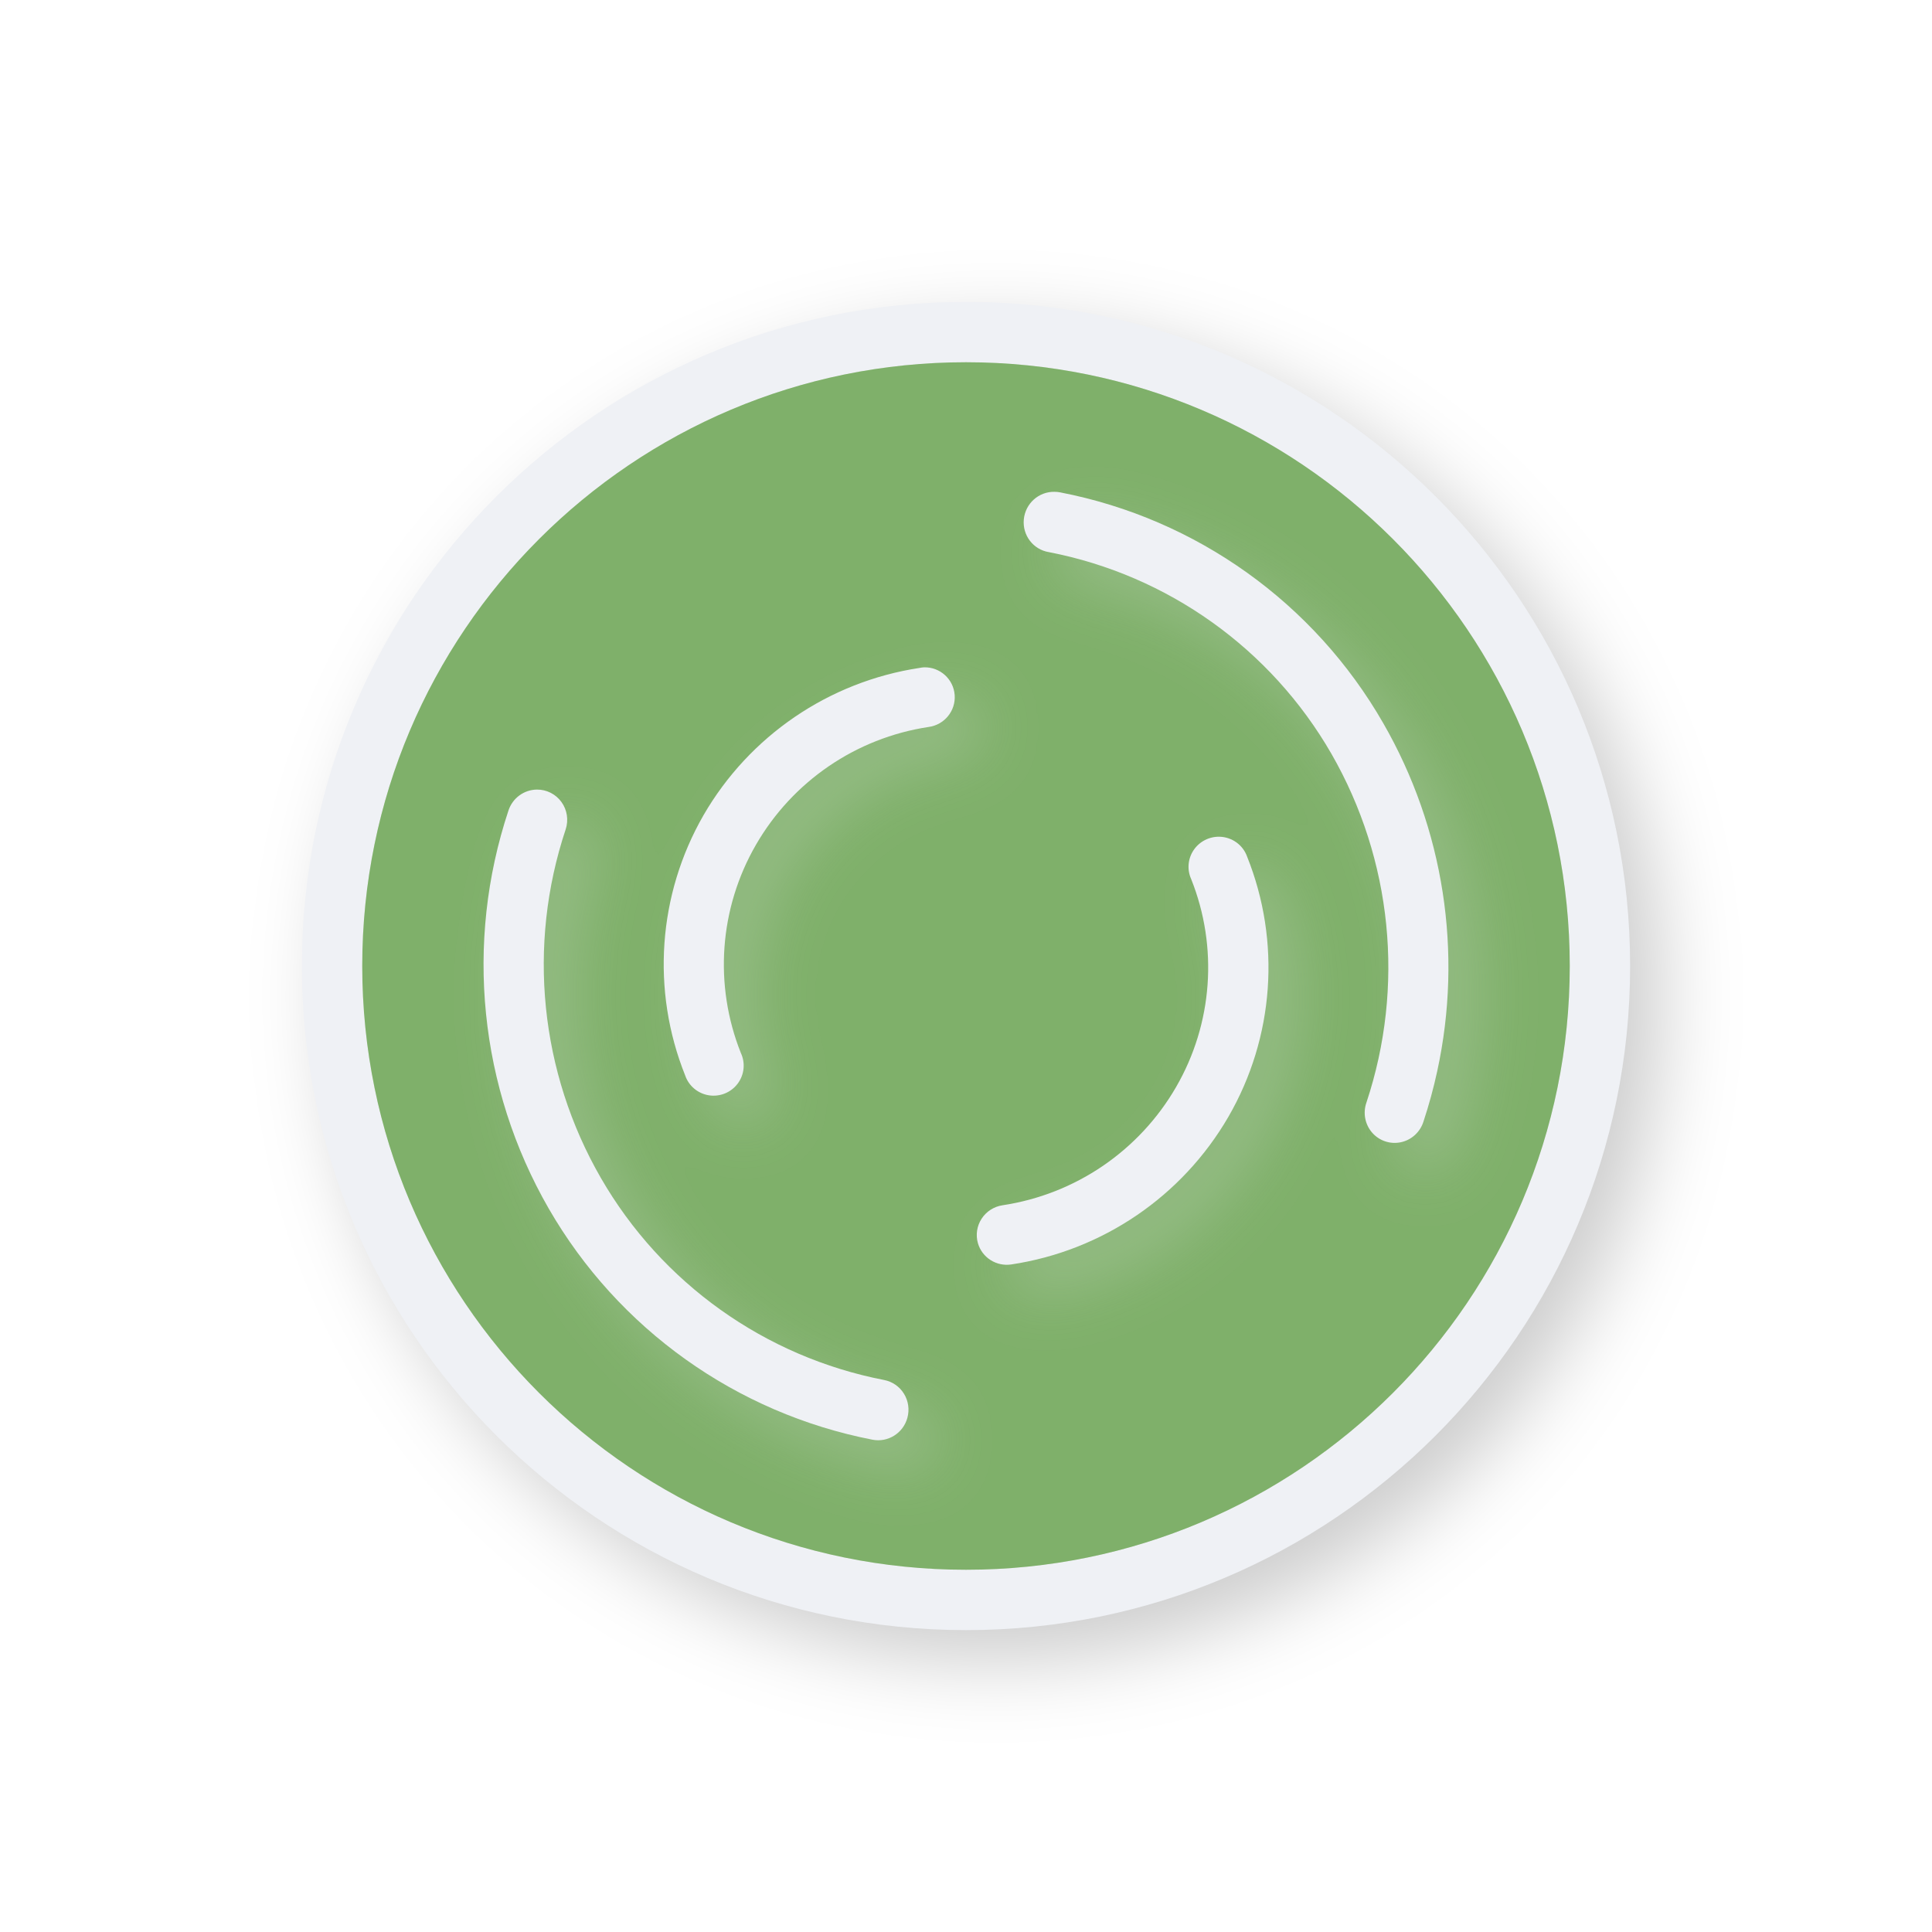
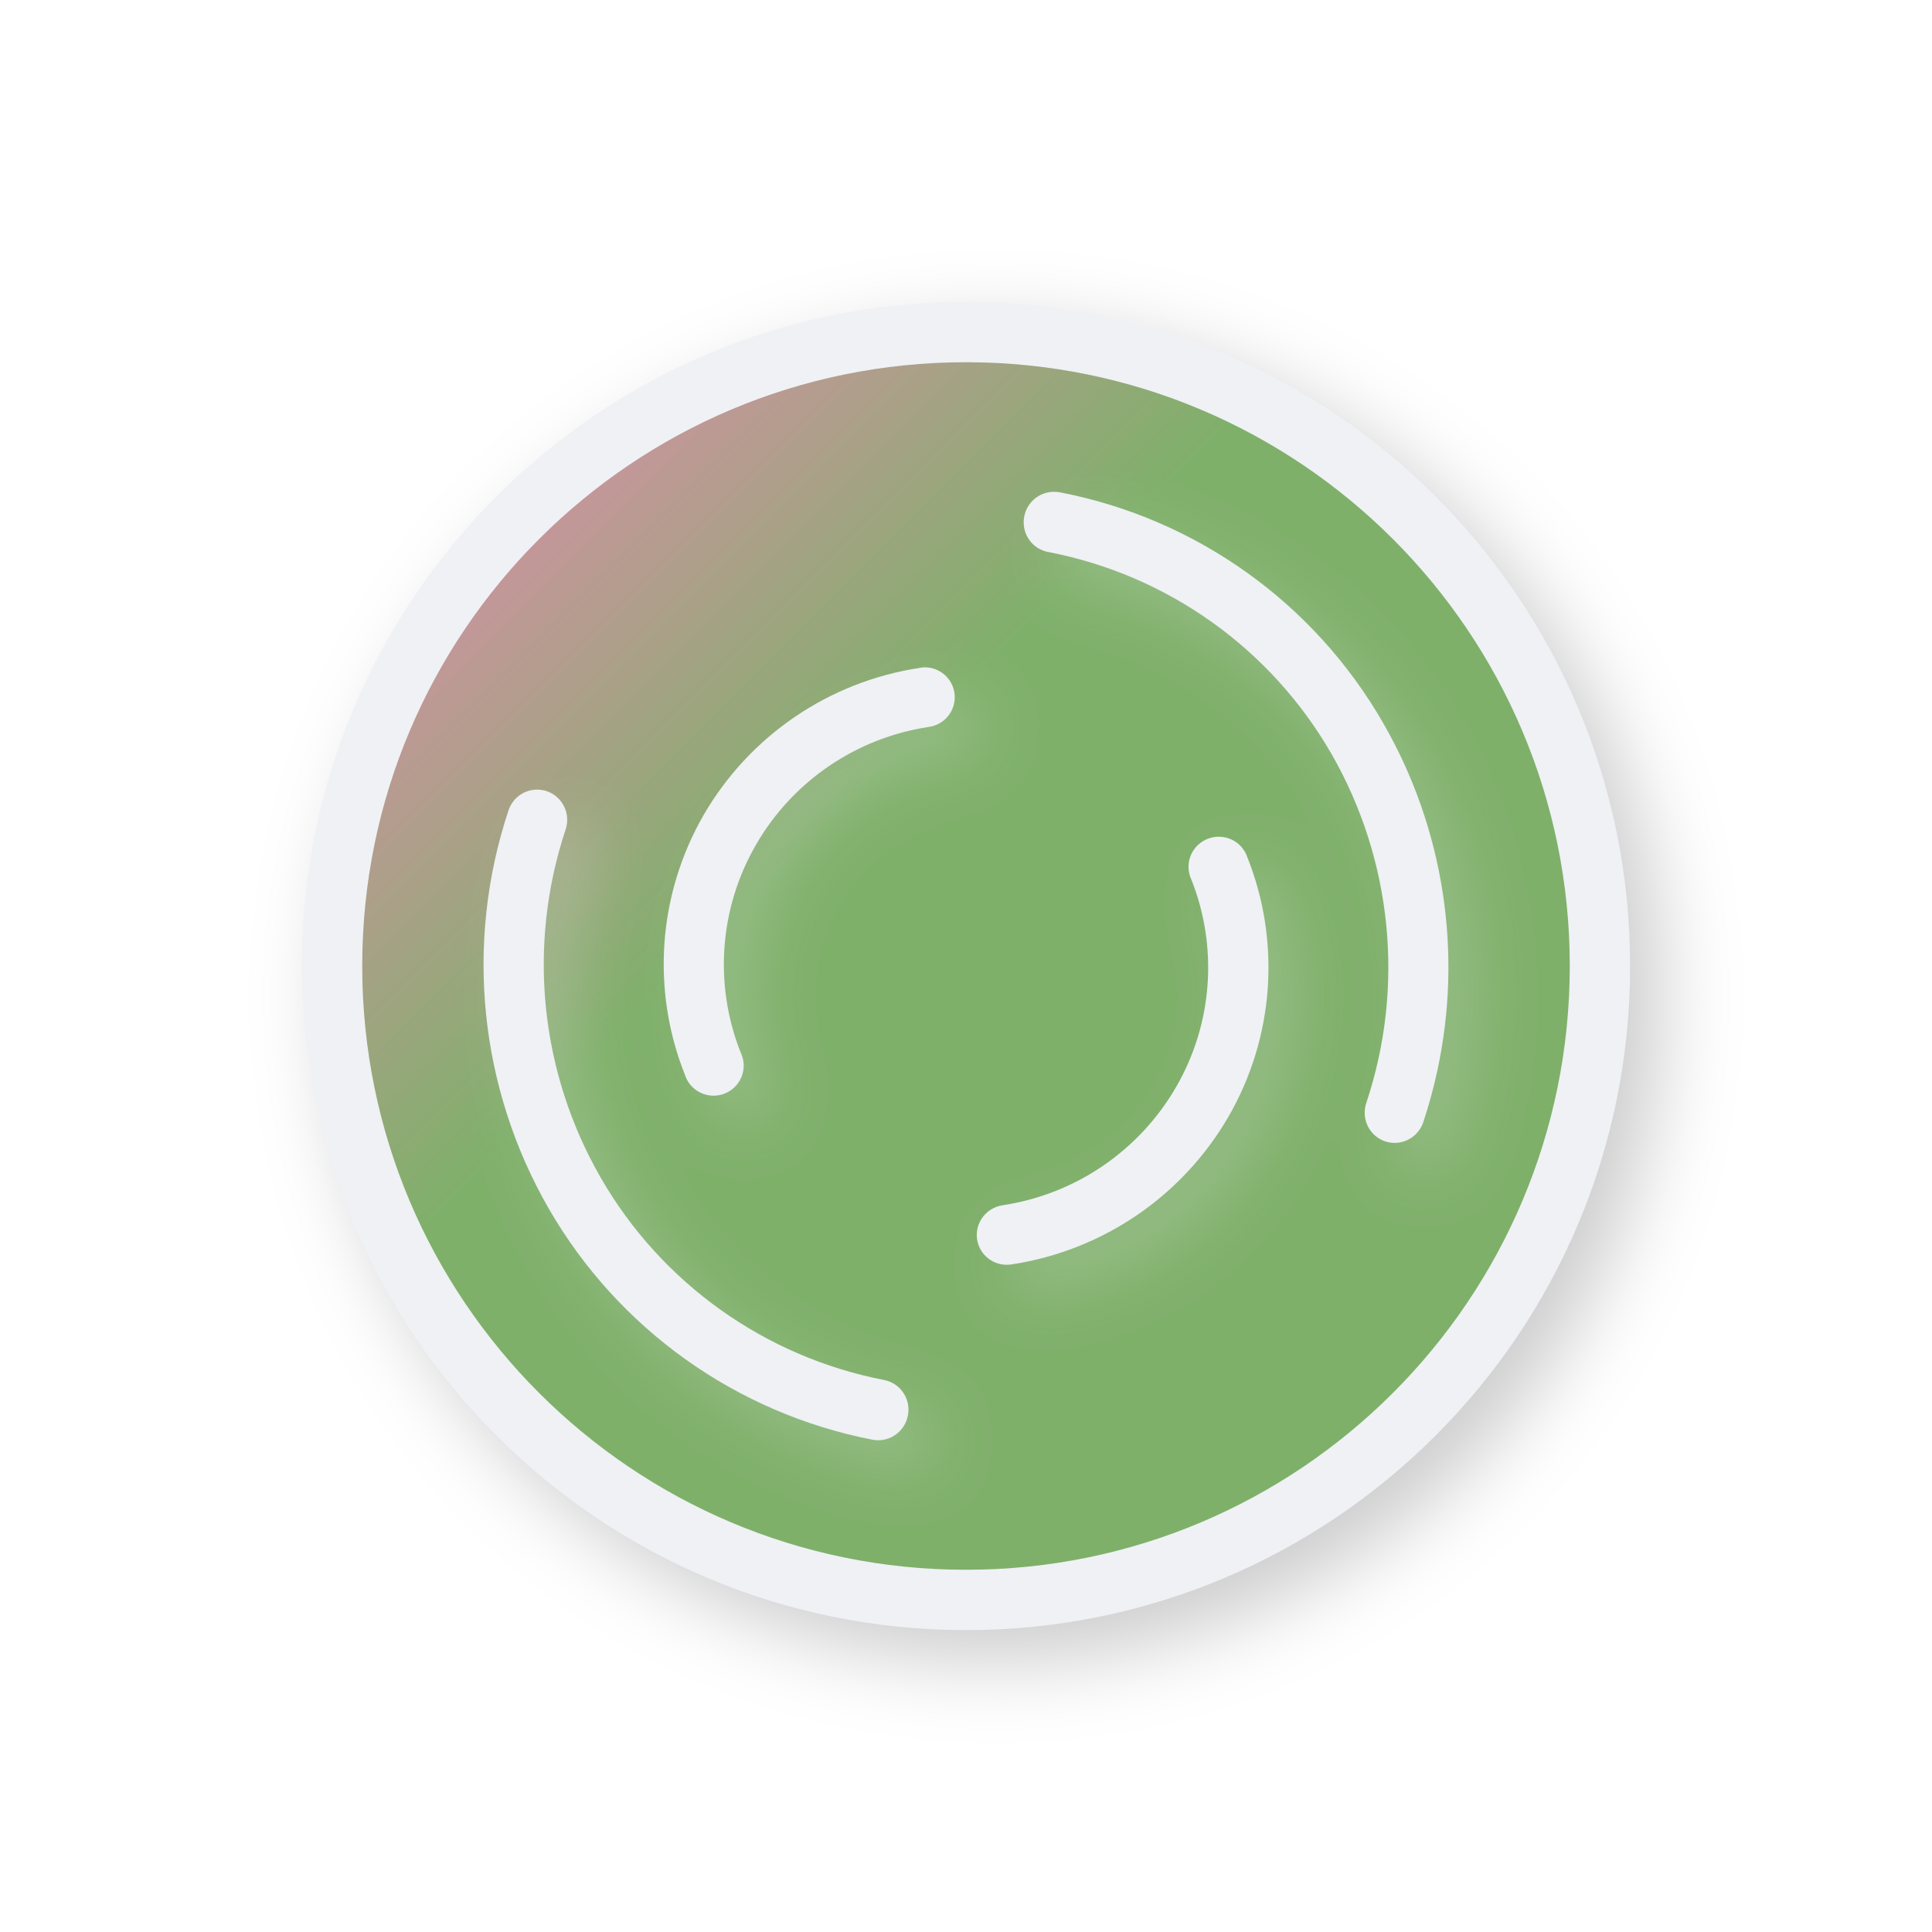
<svg xmlns="http://www.w3.org/2000/svg" width="32" height="32">
+   <defs>
+     <linearGradient id="pinkTip" gradientUnits="userSpaceOnUse" x1="2" y1="2" x2="20" y2="20">
+       <stop offset="0" stop-color="#d98fa8" />
+       <stop offset="0.3" stop-color="#d98fa8" />
+       <stop offset="0.65" stop-color="#7fb06a" />
+     </linearGradient>
+   </defs>
  <defs>
    <filter id="b" width="1.143" height="1.145" x="-.071" y="-.073" style="color-interpolation-filters:sRGB">
      <feGaussianBlur stdDeviation=".475" />
    </filter>
    <filter id="a" width="1.144" height="1.144" x="-.072" y="-.072" style="color-interpolation-filters:sRGB">
      <feGaussianBlur stdDeviation=".66" />
    </filter>
  </defs>
  <circle cx="16.5" cy="16.5" r="11" style="opacity:.2;fill:#000;fill-opacity:1;stroke:none;stroke-width:2.2;stroke-linecap:round;stroke-linejoin:round;stroke-miterlimit:4;stroke-dasharray:none;stroke-opacity:1;filter:url(#a)" />
  <circle cx="16" cy="16" r="11" style="opacity:1;fill:#eff1f5;fill-opacity:1;stroke:none;stroke-width:2.2;stroke-linecap:round;stroke-linejoin:round;stroke-miterlimit:4;stroke-dasharray:none;stroke-opacity:1" />
-   <circle cx="16" cy="16" r="10" style="opacity:1;fill:#7fb06a;fill-opacity:1;stroke:none;stroke-width:2;stroke-linecap:round;stroke-linejoin:round;stroke-miterlimit:4;stroke-dasharray:none;stroke-opacity:1" />
-   <path d="M26 16a10 10 0 0 1-10 10A10 10 0 0 1 6 16 10 10 0 0 1 16 6a10 10 0 0 1 10 10" style="opacity:.2;fill:#7fb06a;fill-opacity:1;stroke:none;stroke-width:3.636;stroke-linecap:round;stroke-linejoin:round;stroke-miterlimit:4;stroke-dasharray:none;stroke-opacity:1" />
+   <circle cx="16" cy="16" r="10" style="opacity:1;fill:url(#pinkTip);fill-opacity:1;stroke:none;stroke-width:2;stroke-linecap:round;stroke-linejoin:round;stroke-miterlimit:4;stroke-dasharray:none;stroke-opacity:1" />
+   <path d="M26 16a10 10 0 0 1-10 10A10 10 0 0 1 6 16 10 10 0 0 1 16 6a10 10 0 0 1 10 10" style="opacity:.2;fill:url(#pinkTip);fill-opacity:1;stroke:none;stroke-width:3.636;stroke-linecap:round;stroke-linejoin:round;stroke-miterlimit:4;stroke-dasharray:none;stroke-opacity:1" />
  <path d="M17.967 8.647a.498.503 15 0 0-.094.998 6.92 6.92 0 0 1 4.68 3.341 7.1 7.1 0 0 1 .58 5.774.498.503 15 1 0 .945.314q.136-.412.226-.832a8.1 8.1 0 0 0-.892-5.761 7.9 7.9 0 0 0-5.348-3.825.498.503 15 0 0-.097-.01m-2.163 2.906a.496.498 75 0 0-.074.01 5 5 0 0 0-3.578 2.441 4.95 4.95 0 0 0-.305 4.307.496.498 75 1 0 .924-.37 3.96 3.96 0 0 1 .248-3.447 3.99 3.99 0 0 1 2.86-1.953.496.498 75 0 0-.075-.988m-6.412 2.025a.499.503 15 0 0-.47.346 8.1 8.1 0 0 0 .668 6.596 7.94 7.94 0 0 0 5.36 3.826.499.503 15 0 0 .58-.362.499.503 15 0 0-.388-.626 6.94 6.94 0 0 1-4.69-3.346 7.08 7.08 0 0 1-.583-5.774.499.503 15 0 0-.477-.66m11.309.781a.496.5 75 0 0-.473.7 3.95 3.95 0 0 1-.25 3.447 4.01 4.01 0 0 1-2.873 1.957.496.5 75 0 0-.408.627.496.5 75 0 0 .555.353 5.02 5.02 0 0 0 3.593-2.445 4.94 4.94 0 0 0 .311-4.31.496.5 75 0 0-.455-.329" style="color:#000;font-style:normal;font-variant:normal;font-weight:400;font-stretch:normal;font-size:medium;line-height:normal;font-family:sans-serif;font-variant-ligatures:normal;font-variant-position:normal;font-variant-caps:normal;font-variant-numeric:normal;font-variant-alternates:normal;font-feature-settings:normal;text-indent:0;text-align:start;text-decoration:none;text-decoration-line:none;text-decoration-style:solid;text-decoration-color:#000;letter-spacing:normal;word-spacing:normal;text-transform:none;writing-mode:lr-tb;direction:ltr;text-orientation:mixed;dominant-baseline:auto;baseline-shift:baseline;text-anchor:start;white-space:normal;shape-padding:0;clip-rule:nonzero;display:inline;overflow:visible;visibility:visible;opacity:.2;isolation:auto;mix-blend-mode:normal;color-interpolation:sRGB;color-interpolation-filters:linearRGB;solid-color:#000;solid-opacity:1;vector-effect:none;fill:#eff1f5;fill-opacity:1;fill-rule:nonzero;stroke:none;stroke-width:1.001;stroke-linecap:round;stroke-linejoin:round;stroke-miterlimit:4;stroke-dasharray:none;stroke-dashoffset:0;stroke-opacity:1;color-rendering:auto;image-rendering:auto;shape-rendering:auto;text-rendering:auto;enable-background:accumulate;filter:url(#b)" />
  <path d="M17.467 8.146a.498.503 15 0 0-.094.999 6.92 6.92 0 0 1 4.68 3.341 7.1 7.1 0 0 1 .58 5.774.498.503 15 1 0 .945.314q.136-.412.227-.832a8.1 8.1 0 0 0-.893-5.762 7.9 7.9 0 0 0-5.348-3.824.498.503 15 0 0-.097-.01m-2.162 2.907a.496.498 75 0 0-.075.01 5 5 0 0 0-3.578 2.44 4.95 4.95 0 0 0-.304 4.308.496.498 75 1 0 .923-.37 3.96 3.96 0 0 1 .249-3.447 3.99 3.99 0 0 1 2.859-1.953.496.498 75 0 0-.074-.988m-6.412 2.025a.499.503 15 0 0-.471.346 8.1 8.1 0 0 0 .668 6.596 7.94 7.94 0 0 0 5.361 3.826.499.503 15 0 0 .578-.362.499.503 15 0 0-.386-.627 6.94 6.94 0 0 1-4.69-3.345 7.08 7.08 0 0 1-.584-5.774.499.503 15 0 0-.476-.66m11.308.781a.496.5 75 0 0-.472.7 3.95 3.95 0 0 1-.25 3.447 4.01 4.01 0 0 1-2.874 1.957.496.5 75 0 0-.408.627.496.5 75 0 0 .555.353 5.02 5.02 0 0 0 3.594-2.445 4.94 4.94 0 0 0 .31-4.31.496.5 75 0 0-.455-.329" style="color:#000;font-style:normal;font-variant:normal;font-weight:400;font-stretch:normal;font-size:medium;line-height:normal;font-family:sans-serif;font-variant-ligatures:normal;font-variant-position:normal;font-variant-caps:normal;font-variant-numeric:normal;font-variant-alternates:normal;font-feature-settings:normal;text-indent:0;text-align:start;text-decoration:none;text-decoration-line:none;text-decoration-style:solid;text-decoration-color:#000;letter-spacing:normal;word-spacing:normal;text-transform:none;writing-mode:lr-tb;direction:ltr;text-orientation:mixed;dominant-baseline:auto;baseline-shift:baseline;text-anchor:start;white-space:normal;shape-padding:0;clip-rule:nonzero;display:inline;overflow:visible;visibility:visible;opacity:1;isolation:auto;mix-blend-mode:normal;color-interpolation:sRGB;color-interpolation-filters:linearRGB;solid-color:#000;solid-opacity:1;vector-effect:none;fill:#eff1f5;fill-opacity:1;fill-rule:nonzero;stroke:none;stroke-width:1.001;stroke-linecap:round;stroke-linejoin:round;stroke-miterlimit:4;stroke-dasharray:none;stroke-dashoffset:0;stroke-opacity:1;color-rendering:auto;image-rendering:auto;shape-rendering:auto;text-rendering:auto;enable-background:accumulate" />
  <path id="hotspot" d="m 16.499,15.5 v 1 h -1 v -1 z" display="none" fill="#333333" stroke-width="1.076" />
</svg>
